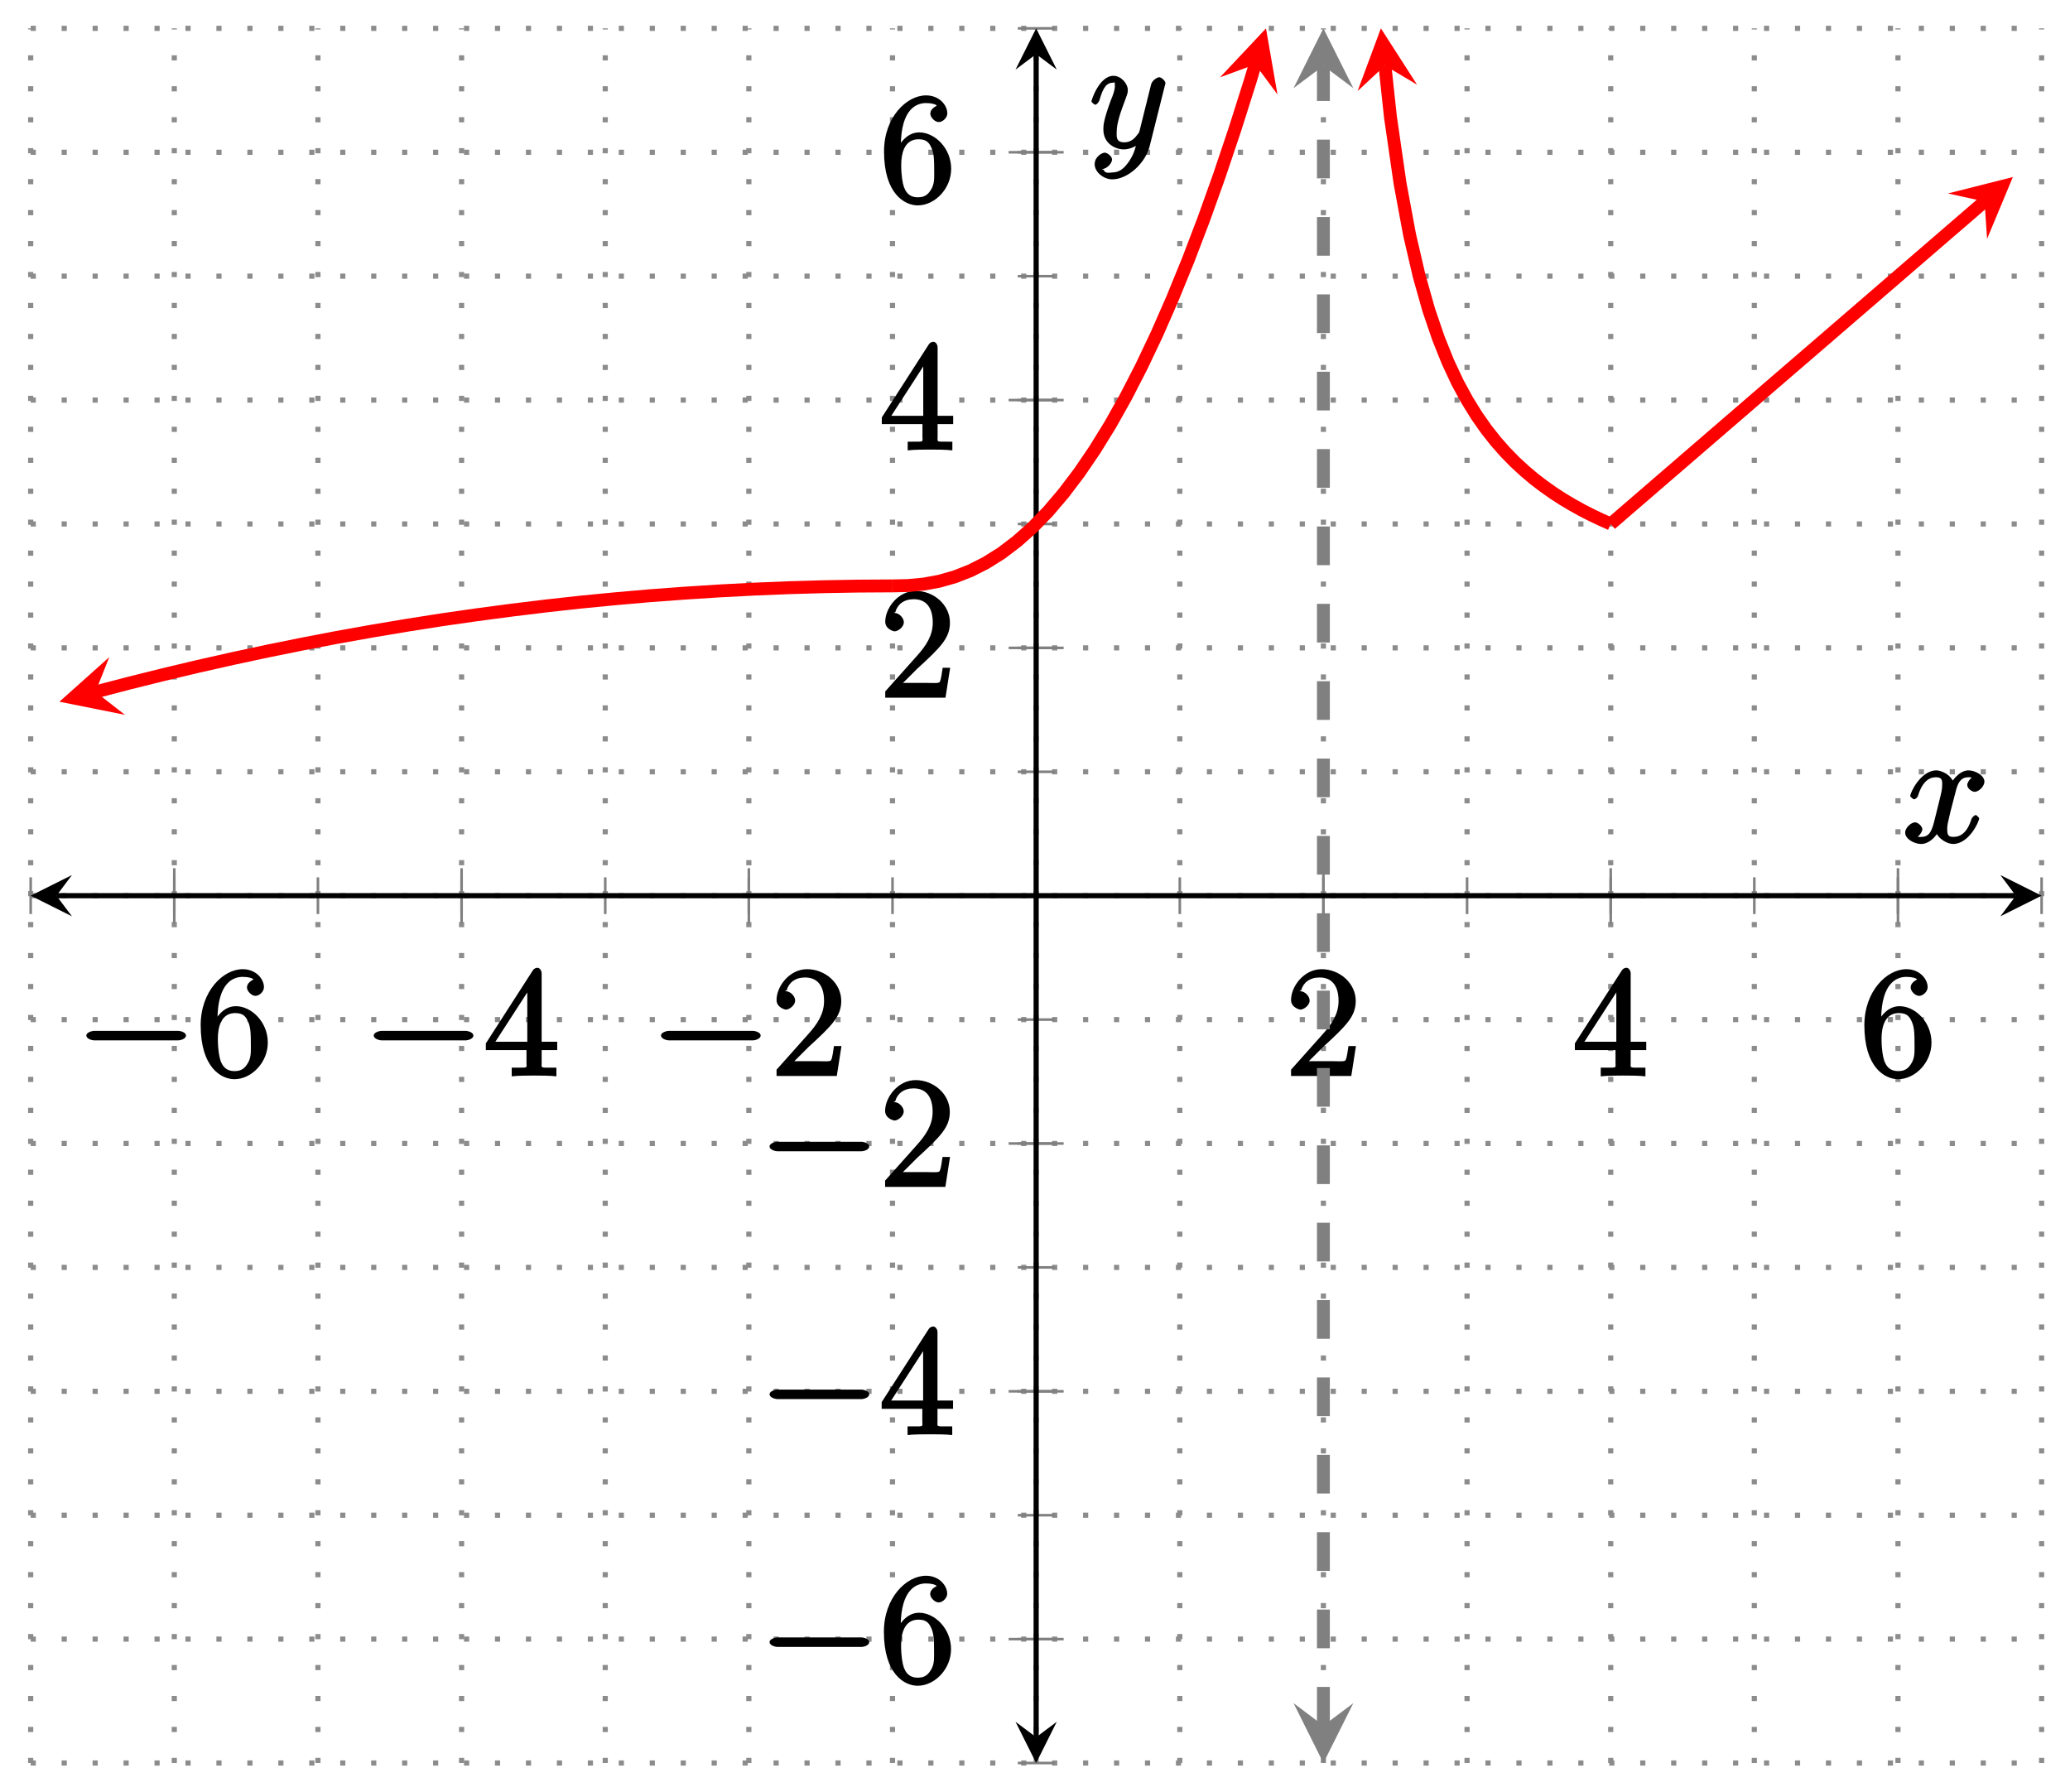
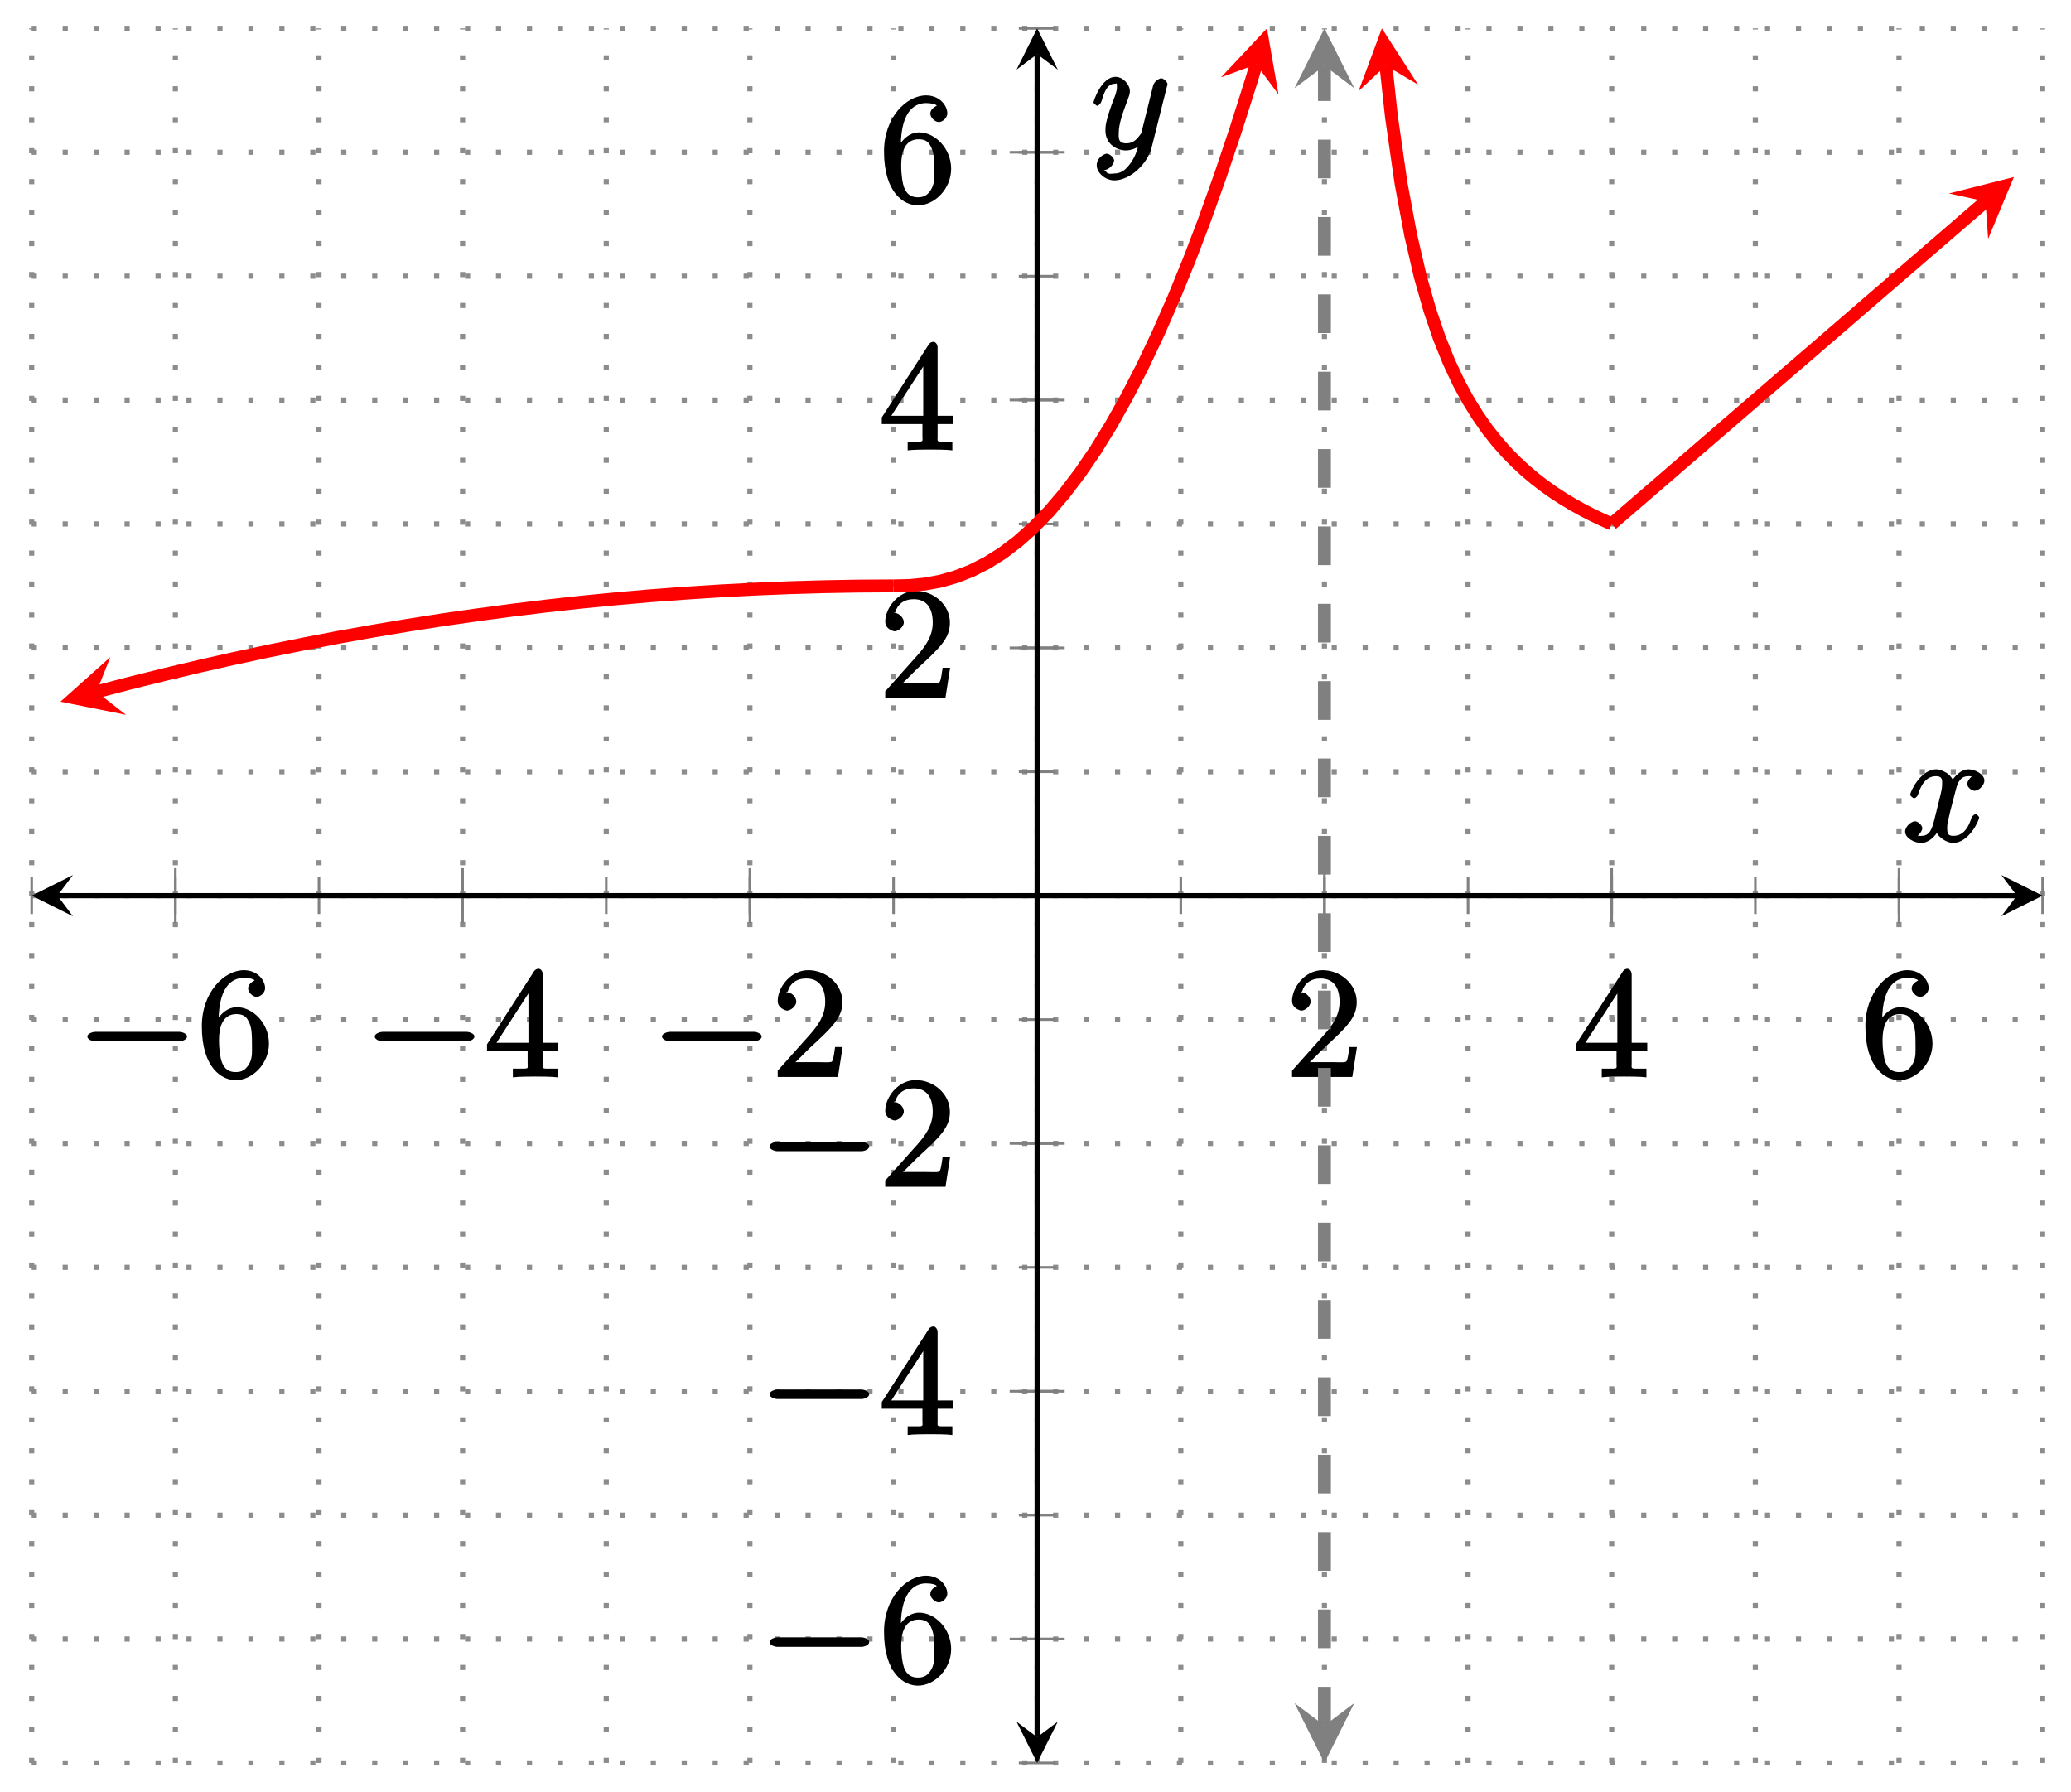
- <svg xmlns="http://www.w3.org/2000/svg" xmlns:xlink="http://www.w3.org/1999/xlink" width="159.97pt" height="138.42pt" viewBox="0 0 159.97 138.42" version="1.1">
+ <svg xmlns="http://www.w3.org/2000/svg" xmlns:xlink="http://www.w3.org/1999/xlink" width="160.05pt" height="138.42pt" viewBox="0 0 160.05 138.42" version="1.1">
  <defs>
    <g>
      <symbol overflow="visible" id="glyph0-0">
        <path style="stroke:none;" d="" />
      </symbol>
      <symbol overflow="visible" id="glyph0-1">
        <path style="stroke:none;" d="M 7.875 -2.75 C 8.078 -2.75 8.484 -2.875 8.484 -3.125 C 8.484 -3.359 8.078 -3.484 7.875 -3.484 L 1.406 -3.484 C 1.203 -3.484 0.781 -3.359 0.781 -3.125 C 0.781 -2.875 1.203 -2.75 1.406 -2.75 Z M 7.875 -2.75 " />
      </symbol>
      <symbol overflow="visible" id="glyph1-0">
        <path style="stroke:none;" d="" />
      </symbol>
      <symbol overflow="visible" id="glyph1-1">
        <path style="stroke:none;" d="M 1.625 -4.297 C 1.625 -7.328 2.938 -7.656 3.578 -7.656 C 4.016 -7.656 4.328 -7.562 4.391 -7.469 C 4.531 -7.469 3.906 -7.312 3.906 -6.828 C 3.906 -6.562 4.25 -6.188 4.562 -6.188 C 4.859 -6.188 5.219 -6.516 5.219 -6.859 C 5.219 -7.484 4.609 -8.25 3.578 -8.25 C 2.062 -8.25 0.328 -6.547 0.328 -3.922 C 0.328 -0.641 1.922 0.25 2.938 0.25 C 4.25 0.25 5.516 -1.031 5.516 -2.578 C 5.516 -4.172 4.25 -5.391 3.047 -5.391 C 1.984 -5.391 1.422 -4.312 1.297 -3.984 L 1.625 -3.984 Z M 2.938 -0.375 C 2.188 -0.375 1.984 -0.891 1.875 -1.141 C 1.766 -1.453 1.656 -2.031 1.656 -2.875 C 1.656 -3.812 1.922 -4.859 3 -4.859 C 3.656 -4.859 3.844 -4.547 4.016 -4.141 C 4.203 -3.703 4.203 -3.109 4.203 -2.594 C 4.203 -1.984 4.25 -1.547 4.031 -1.094 C 3.734 -0.531 3.422 -0.375 2.938 -0.375 Z M 2.938 -0.375 " />
      </symbol>
      <symbol overflow="visible" id="glyph1-2">
        <path style="stroke:none;" d="M 4.469 -7.922 C 4.469 -8.156 4.312 -8.359 4.141 -8.359 C 4.047 -8.359 3.891 -8.312 3.797 -8.172 L 0.156 -2.516 L 0.156 -2 L 3.297 -2 L 3.297 -1.047 C 3.297 -0.609 3.438 -0.641 2.562 -0.641 L 2.156 -0.641 L 2.156 0.031 C 2.609 -0.031 3.547 -0.031 3.891 -0.031 C 4.219 -0.031 5.172 -0.031 5.609 0.031 L 5.609 -0.641 L 5.219 -0.641 C 4.344 -0.641 4.469 -0.609 4.469 -1.047 L 4.469 -2 L 5.672 -2 L 5.672 -2.641 L 4.469 -2.641 Z M 3.359 -7 L 3.359 -2.641 L 0.891 -2.641 L 3.641 -6.891 Z M 3.359 -7 " />
      </symbol>
      <symbol overflow="visible" id="glyph1-3">
        <path style="stroke:none;" d="M 5.266 -2.312 L 4.859 -2.312 C 4.797 -1.953 4.75 -1.406 4.625 -1.203 C 4.547 -1.094 3.984 -1.141 3.625 -1.141 L 1.406 -1.141 L 1.516 -0.891 C 1.844 -1.156 2.562 -1.922 2.875 -2.219 C 4.703 -3.891 5.422 -4.609 5.422 -5.797 C 5.422 -7.172 4.172 -8.25 2.781 -8.25 C 1.406 -8.25 0.422 -6.906 0.422 -5.875 C 0.422 -5.266 1.109 -5.125 1.141 -5.125 C 1.406 -5.125 1.859 -5.453 1.859 -5.828 C 1.859 -6.172 1.484 -6.547 1.141 -6.547 C 1.047 -6.547 1.016 -6.547 1.203 -6.609 C 1.359 -7.203 1.859 -7.609 2.625 -7.609 C 3.641 -7.609 4.094 -6.891 4.094 -5.797 C 4.094 -4.781 3.562 -4 2.875 -3.234 L 0.422 -0.484 L 0.422 0 L 5.078 0 L 5.438 -2.312 Z M 5.266 -2.312 " />
      </symbol>
      <symbol overflow="visible" id="glyph2-0">
        <path style="stroke:none;" d="" />
      </symbol>
      <symbol overflow="visible" id="glyph2-1">
        <path style="stroke:none;" d="M 5.672 -5.172 C 5.281 -5.109 4.969 -4.656 4.969 -4.438 C 4.969 -4.141 5.359 -3.906 5.531 -3.906 C 5.891 -3.906 6.297 -4.359 6.297 -4.688 C 6.297 -5.188 5.562 -5.562 5.062 -5.562 C 4.344 -5.562 3.766 -4.703 3.656 -4.469 L 3.984 -4.469 C 3.703 -5.359 2.812 -5.562 2.594 -5.562 C 1.375 -5.562 0.562 -3.844 0.562 -3.578 C 0.562 -3.531 0.781 -3.328 0.859 -3.328 C 0.953 -3.328 1.094 -3.438 1.156 -3.578 C 1.562 -4.922 2.219 -5.031 2.562 -5.031 C 3.094 -5.031 3.031 -4.672 3.031 -4.391 C 3.031 -4.125 2.969 -3.844 2.828 -3.281 L 2.422 -1.641 C 2.234 -0.922 2.062 -0.422 1.422 -0.422 C 1.359 -0.422 1.172 -0.375 0.922 -0.531 L 0.812 -0.281 C 1.25 -0.359 1.5 -0.859 1.5 -1 C 1.5 -1.25 1.156 -1.547 0.938 -1.547 C 0.641 -1.547 0.172 -1.141 0.172 -0.75 C 0.172 -0.25 0.891 0.125 1.406 0.125 C 1.984 0.125 2.5 -0.375 2.75 -0.859 L 2.469 -0.969 C 2.672 -0.266 3.438 0.125 3.875 0.125 C 5.094 0.125 5.891 -1.594 5.891 -1.859 C 5.891 -1.906 5.688 -2.109 5.625 -2.109 C 5.516 -2.109 5.328 -1.906 5.297 -1.812 C 4.969 -0.75 4.453 -0.422 3.906 -0.422 C 3.484 -0.422 3.422 -0.578 3.422 -1.062 C 3.422 -1.328 3.469 -1.516 3.656 -2.312 L 4.078 -3.938 C 4.25 -4.656 4.5 -5.031 5.062 -5.031 C 5.078 -5.031 5.297 -5.062 5.547 -4.906 Z M 5.672 -5.172 " />
      </symbol>
      <symbol overflow="visible" id="glyph2-2">
        <path style="stroke:none;" d="M 3.031 1.094 C 2.703 1.547 2.359 1.906 1.766 1.906 C 1.625 1.906 1.203 2.031 1.109 1.703 C 0.906 1.641 0.969 1.641 0.984 1.641 C 1.344 1.641 1.75 1.188 1.75 0.906 C 1.75 0.641 1.359 0.375 1.188 0.375 C 0.984 0.375 0.406 0.688 0.406 1.266 C 0.406 1.875 1.094 2.438 1.766 2.438 C 2.969 2.438 4.328 1.188 4.656 -0.125 L 5.828 -4.797 C 5.844 -4.859 5.875 -4.922 5.875 -5 C 5.875 -5.172 5.562 -5.453 5.391 -5.453 C 5.281 -5.453 4.859 -5.25 4.766 -4.891 L 3.891 -1.375 C 3.828 -1.156 3.875 -1.25 3.781 -1.109 C 3.531 -0.781 3.266 -0.422 2.688 -0.422 C 2.016 -0.422 2.109 -0.922 2.109 -1.25 C 2.109 -1.922 2.438 -2.844 2.766 -3.703 C 2.891 -4.047 2.969 -4.219 2.969 -4.453 C 2.969 -4.953 2.453 -5.562 1.859 -5.562 C 0.766 -5.562 0.156 -3.688 0.156 -3.578 C 0.156 -3.531 0.375 -3.328 0.453 -3.328 C 0.562 -3.328 0.734 -3.531 0.781 -3.688 C 1.062 -4.703 1.359 -5.031 1.828 -5.031 C 1.938 -5.031 1.969 -5.172 1.969 -4.781 C 1.969 -4.469 1.844 -4.125 1.656 -3.672 C 1.078 -2.109 1.078 -1.703 1.078 -1.422 C 1.078 -0.281 2.062 0.125 2.656 0.125 C 3 0.125 3.531 -0.031 3.844 -0.344 L 3.688 -0.516 C 3.516 0.141 3.438 0.5 3.031 1.094 Z M 3.031 1.094 " />
      </symbol>
    </g>
    <clipPath id="clip1">
-       <path d="M 99 131 L 105 131 L 105 136.23 L 99 136.23 Z M 99 131 " />
+       <path d="M 100 131 L 105 131 L 105 136.23 L 100 136.23 Z M 100 131 " />
    </clipPath>
    <clipPath id="clip2">
-       <path d="M 99 2.191 L 105 2.191 L 105 7 L 99 7 Z M 99 2.191 " />
+       <path d="M 100 2.191 L 105 2.191 L 105 7 L 100 7 Z M 100 2.191 " />
    </clipPath>
    <clipPath id="clip3">
-       <path d="M 2.371 31 L 84 31 L 84 68 L 2.371 68 Z M 2.371 31 " />
+       <path d="M 2.449 31 L 84 31 L 84 68 L 2.449 68 Z M 2.449 31 " />
    </clipPath>
    <clipPath id="clip4">
      <path d="M 54 2.191 L 112 2.191 L 112 60 L 54 60 Z M 54 2.191 " />
    </clipPath>
    <clipPath id="clip5">
      <path d="M 94 2.191 L 99 2.191 L 99 8 L 94 8 Z M 94 2.191 " />
    </clipPath>
    <clipPath id="clip6">
-       <path d="M 92 2.191 L 139 2.191 L 139 55 L 92 55 Z M 92 2.191 " />
+       <path d="M 93 2.191 L 139 2.191 L 139 55 L 93 55 Z M 93 2.191 " />
    </clipPath>
    <clipPath id="clip7">
      <path d="M 104 2.191 L 110 2.191 L 110 8 L 104 8 Z M 104 2.191 " />
    </clipPath>
    <clipPath id="clip8">
-       <path d="M 110 2.191 L 157.777 2.191 L 157.777 55 L 110 55 Z M 110 2.191 " />
+       <path d="M 110 2.191 L 157.855 2.191 L 157.855 55 L 110 55 Z M 110 2.191 " />
    </clipPath>
  </defs>
  <g id="surface1">
-     <path style="fill:none;stroke-width:0.399;stroke-linecap:butt;stroke-linejoin:miter;stroke:rgb(54.999%,54.999%,54.999%);stroke-opacity:1;stroke-dasharray:0.399,1.993;stroke-miterlimit:10;" d="M 0.001 -0 L 0.001 134.039 M 11.099 -0 L 11.099 134.039 M 22.2 -0 L 22.2 134.039 M 33.302 -0 L 33.302 134.039 M 44.403 -0 L 44.403 134.039 M 55.501 -0 L 55.501 134.039 M 66.603 -0 L 66.603 134.039 M 77.704 -0 L 77.704 134.039 M 88.806 -0 L 88.806 134.039 M 99.903 -0 L 99.903 134.039 M 111.005 -0 L 111.005 134.039 M 122.107 -0 L 122.107 134.039 M 133.204 -0 L 133.204 134.039 M 144.306 -0 L 144.306 134.039 M 155.407 -0 L 155.407 134.039 " transform="matrix(1,0,0,-1,2.37,136.23)" />
-     <path style="fill:none;stroke-width:0.399;stroke-linecap:butt;stroke-linejoin:miter;stroke:rgb(54.999%,54.999%,54.999%);stroke-opacity:1;stroke-dasharray:0.399,1.993;stroke-miterlimit:10;" d="M 0.001 -0 L 155.407 -0 M 0.001 9.574 L 155.407 9.574 M 0.001 19.148 L 155.407 19.148 M 0.001 28.722 L 155.407 28.722 M 0.001 38.296 L 155.407 38.296 M 0.001 47.871 L 155.407 47.871 M 0.001 57.445 L 155.407 57.445 M 0.001 67.019 L 155.407 67.019 M 0.001 76.593 L 155.407 76.593 M 0.001 86.168 L 155.407 86.168 M 0.001 95.742 L 155.407 95.742 M 0.001 105.316 L 155.407 105.316 M 0.001 114.89 L 155.407 114.89 M 0.001 124.464 L 155.407 124.464 M 0.001 134.039 L 155.407 134.039 " transform="matrix(1,0,0,-1,2.37,136.23)" />
-     <path style="fill:none;stroke-width:0.199;stroke-linecap:butt;stroke-linejoin:miter;stroke:rgb(50%,50%,50%);stroke-opacity:1;stroke-miterlimit:10;" d="M 0.001 65.601 L 0.001 68.437 M 11.099 65.601 L 11.099 68.437 M 22.2 65.601 L 22.2 68.437 M 33.302 65.601 L 33.302 68.437 M 44.403 65.601 L 44.403 68.437 M 55.501 65.601 L 55.501 68.437 M 66.603 65.601 L 66.603 68.437 M 77.704 65.601 L 77.704 68.437 M 88.806 65.601 L 88.806 68.437 M 99.903 65.601 L 99.903 68.437 M 111.005 65.601 L 111.005 68.437 M 122.107 65.601 L 122.107 68.437 M 133.204 65.601 L 133.204 68.437 M 144.306 65.601 L 144.306 68.437 M 155.407 65.601 L 155.407 68.437 " transform="matrix(1,0,0,-1,2.37,136.23)" />
-     <path style="fill:none;stroke-width:0.199;stroke-linecap:butt;stroke-linejoin:miter;stroke:rgb(50%,50%,50%);stroke-opacity:1;stroke-miterlimit:10;" d="M 11.099 64.894 L 11.099 69.144 M 33.302 64.894 L 33.302 69.144 M 55.501 64.894 L 55.501 69.144 M 99.903 64.894 L 99.903 69.144 M 122.107 64.894 L 122.107 69.144 M 144.306 64.894 L 144.306 69.144 " transform="matrix(1,0,0,-1,2.37,136.23)" />
-     <path style="fill:none;stroke-width:0.199;stroke-linecap:butt;stroke-linejoin:miter;stroke:rgb(50%,50%,50%);stroke-opacity:1;stroke-miterlimit:10;" d="M 76.286 -0 L 79.122 -0 M 76.286 9.574 L 79.122 9.574 M 76.286 19.148 L 79.122 19.148 M 76.286 28.722 L 79.122 28.722 M 76.286 38.296 L 79.122 38.296 M 76.286 47.871 L 79.122 47.871 M 76.286 57.445 L 79.122 57.445 M 76.286 67.019 L 79.122 67.019 M 76.286 76.593 L 79.122 76.593 M 76.286 86.168 L 79.122 86.168 M 76.286 95.742 L 79.122 95.742 M 76.286 105.316 L 79.122 105.316 M 76.286 114.89 L 79.122 114.89 M 76.286 124.464 L 79.122 124.464 M 76.286 134.039 L 79.122 134.039 " transform="matrix(1,0,0,-1,2.37,136.23)" />
-     <path style="fill:none;stroke-width:0.199;stroke-linecap:butt;stroke-linejoin:miter;stroke:rgb(50%,50%,50%);stroke-opacity:1;stroke-miterlimit:10;" d="M 75.579 9.574 L 79.829 9.574 M 75.579 28.722 L 79.829 28.722 M 75.579 47.871 L 79.829 47.871 M 75.579 86.168 L 79.829 86.168 M 75.579 105.316 L 79.829 105.316 M 75.579 124.464 L 79.829 124.464 " transform="matrix(1,0,0,-1,2.37,136.23)" />
-     <path style="fill:none;stroke-width:0.399;stroke-linecap:butt;stroke-linejoin:miter;stroke:rgb(0%,0%,0%);stroke-opacity:1;stroke-miterlimit:10;" d="M 1.993 67.019 L 153.415 67.019 " transform="matrix(1,0,0,-1,2.37,136.23)" />
-     <path style=" stroke:none;fill-rule:nonzero;fill:rgb(0%,0%,0%);fill-opacity:1;" d="M 2.371 69.211 L 5.559 70.805 L 4.363 69.211 L 5.559 67.617 " />
-     <path style=" stroke:none;fill-rule:nonzero;fill:rgb(0%,0%,0%);fill-opacity:1;" d="M 157.777 69.211 L 154.59 67.617 L 155.785 69.211 L 154.59 70.805 " />
-     <path style="fill:none;stroke-width:0.399;stroke-linecap:butt;stroke-linejoin:miter;stroke:rgb(0%,0%,0%);stroke-opacity:1;stroke-miterlimit:10;" d="M 77.704 1.992 L 77.704 132.046 " transform="matrix(1,0,0,-1,2.37,136.23)" />
-     <path style=" stroke:none;fill-rule:nonzero;fill:rgb(0%,0%,0%);fill-opacity:1;" d="M 80.074 136.23 L 81.668 133.043 L 80.074 134.238 L 78.48 133.043 " />
-     <path style=" stroke:none;fill-rule:nonzero;fill:rgb(0%,0%,0%);fill-opacity:1;" d="M 80.074 2.191 L 78.48 5.379 L 80.074 4.184 L 81.668 5.379 " />
+     <path style="fill:none;stroke-width:0.399;stroke-linecap:butt;stroke-linejoin:miter;stroke:rgb(54.999%,54.999%,54.999%);stroke-opacity:1;stroke-dasharray:0.399,1.993;stroke-miterlimit:10;" d="M -0.001 -0 L -0.001 134.039 M 11.101 -0 L 11.101 134.039 M 22.202 -0 L 22.202 134.039 M 33.3 -0 L 33.3 134.039 M 44.402 -0 L 44.402 134.039 M 55.503 -0 L 55.503 134.039 M 66.605 -0 L 66.605 134.039 M 77.702 -0 L 77.702 134.039 M 88.804 -0 L 88.804 134.039 M 99.905 -0 L 99.905 134.039 M 111.003 -0 L 111.003 134.039 M 122.105 -0 L 122.105 134.039 M 133.206 -0 L 133.206 134.039 M 144.308 -0 L 144.308 134.039 M 155.405 -0 L 155.405 134.039 " transform="matrix(1,0,0,-1,2.45,136.23)" />
+     <path style="fill:none;stroke-width:0.399;stroke-linecap:butt;stroke-linejoin:miter;stroke:rgb(54.999%,54.999%,54.999%);stroke-opacity:1;stroke-dasharray:0.399,1.993;stroke-miterlimit:10;" d="M -0.001 -0 L 155.405 -0 M -0.001 9.574 L 155.405 9.574 M -0.001 19.148 L 155.405 19.148 M -0.001 28.722 L 155.405 28.722 M -0.001 38.296 L 155.405 38.296 M -0.001 47.871 L 155.405 47.871 M -0.001 57.445 L 155.405 57.445 M -0.001 67.019 L 155.405 67.019 M -0.001 76.593 L 155.405 76.593 M -0.001 86.168 L 155.405 86.168 M -0.001 95.742 L 155.405 95.742 M -0.001 105.316 L 155.405 105.316 M -0.001 114.89 L 155.405 114.89 M -0.001 124.464 L 155.405 124.464 M -0.001 134.039 L 155.405 134.039 " transform="matrix(1,0,0,-1,2.45,136.23)" />
+     <path style="fill:none;stroke-width:0.199;stroke-linecap:butt;stroke-linejoin:miter;stroke:rgb(50%,50%,50%);stroke-opacity:1;stroke-miterlimit:10;" d="M -0.001 65.601 L -0.001 68.437 M 11.101 65.601 L 11.101 68.437 M 22.202 65.601 L 22.202 68.437 M 33.3 65.601 L 33.3 68.437 M 44.402 65.601 L 44.402 68.437 M 55.503 65.601 L 55.503 68.437 M 66.605 65.601 L 66.605 68.437 M 77.702 65.601 L 77.702 68.437 M 88.804 65.601 L 88.804 68.437 M 99.905 65.601 L 99.905 68.437 M 111.003 65.601 L 111.003 68.437 M 122.105 65.601 L 122.105 68.437 M 133.206 65.601 L 133.206 68.437 M 144.308 65.601 L 144.308 68.437 M 155.405 65.601 L 155.405 68.437 " transform="matrix(1,0,0,-1,2.45,136.23)" />
+     <path style="fill:none;stroke-width:0.199;stroke-linecap:butt;stroke-linejoin:miter;stroke:rgb(50%,50%,50%);stroke-opacity:1;stroke-miterlimit:10;" d="M 11.101 64.894 L 11.101 69.144 M 33.3 64.894 L 33.3 69.144 M 55.503 64.894 L 55.503 69.144 M 99.905 64.894 L 99.905 69.144 M 122.105 64.894 L 122.105 69.144 M 144.308 64.894 L 144.308 69.144 " transform="matrix(1,0,0,-1,2.45,136.23)" />
+     <path style="fill:none;stroke-width:0.199;stroke-linecap:butt;stroke-linejoin:miter;stroke:rgb(50%,50%,50%);stroke-opacity:1;stroke-miterlimit:10;" d="M 76.284 -0 L 79.12 -0 M 76.284 9.574 L 79.12 9.574 M 76.284 19.148 L 79.12 19.148 M 76.284 28.722 L 79.12 28.722 M 76.284 38.296 L 79.12 38.296 M 76.284 47.871 L 79.12 47.871 M 76.284 57.445 L 79.12 57.445 M 76.284 67.019 L 79.12 67.019 M 76.284 76.593 L 79.12 76.593 M 76.284 86.168 L 79.12 86.168 M 76.284 95.742 L 79.12 95.742 M 76.284 105.316 L 79.12 105.316 M 76.284 114.89 L 79.12 114.89 M 76.284 124.464 L 79.12 124.464 M 76.284 134.039 L 79.12 134.039 " transform="matrix(1,0,0,-1,2.45,136.23)" />
+     <path style="fill:none;stroke-width:0.199;stroke-linecap:butt;stroke-linejoin:miter;stroke:rgb(50%,50%,50%);stroke-opacity:1;stroke-miterlimit:10;" d="M 75.577 9.574 L 79.831 9.574 M 75.577 28.722 L 79.831 28.722 M 75.577 47.871 L 79.831 47.871 M 75.577 86.168 L 79.831 86.168 M 75.577 105.316 L 79.831 105.316 M 75.577 124.464 L 79.831 124.464 " transform="matrix(1,0,0,-1,2.45,136.23)" />
+     <path style="fill:none;stroke-width:0.399;stroke-linecap:butt;stroke-linejoin:miter;stroke:rgb(0%,0%,0%);stroke-opacity:1;stroke-miterlimit:10;" d="M 1.991 67.019 L 153.413 67.019 " transform="matrix(1,0,0,-1,2.45,136.23)" />
+     <path style=" stroke:none;fill-rule:nonzero;fill:rgb(0%,0%,0%);fill-opacity:1;" d="M 2.449 69.211 L 5.637 70.805 L 4.441 69.211 L 5.637 67.617 " />
+     <path style=" stroke:none;fill-rule:nonzero;fill:rgb(0%,0%,0%);fill-opacity:1;" d="M 157.855 69.211 L 154.668 67.617 L 155.863 69.211 L 154.668 70.805 " />
+     <path style="fill:none;stroke-width:0.399;stroke-linecap:butt;stroke-linejoin:miter;stroke:rgb(0%,0%,0%);stroke-opacity:1;stroke-miterlimit:10;" d="M 77.702 1.992 L 77.702 132.046 " transform="matrix(1,0,0,-1,2.45,136.23)" />
+     <path style=" stroke:none;fill-rule:nonzero;fill:rgb(0%,0%,0%);fill-opacity:1;" d="M 80.152 136.23 L 81.746 133.043 L 80.152 134.238 L 78.559 133.043 " />
+     <path style=" stroke:none;fill-rule:nonzero;fill:rgb(0%,0%,0%);fill-opacity:1;" d="M 80.152 2.191 L 78.559 5.379 L 80.152 4.184 L 81.746 5.379 " />
    <g style="fill:rgb(0%,0%,0%);fill-opacity:1;">
-       <use xlink:href="#glyph0-1" x="5.89" y="83.14" />
+       <use xlink:href="#glyph0-1" x="5.97" y="83.22" />
    </g>
    <g style="fill:rgb(0%,0%,0%);fill-opacity:1;">
-       <use xlink:href="#glyph1-1" x="15.18" y="83.14" />
+       <use xlink:href="#glyph1-1" x="15.27" y="83.22" />
    </g>
    <g style="fill:rgb(0%,0%,0%);fill-opacity:1;">
-       <use xlink:href="#glyph0-1" x="28.1" y="83.14" />
+       <use xlink:href="#glyph0-1" x="28.18" y="83.22" />
    </g>
    <g style="fill:rgb(0%,0%,0%);fill-opacity:1;">
-       <use xlink:href="#glyph1-2" x="37.39" y="83.14" />
+       <use xlink:href="#glyph1-2" x="37.48" y="83.22" />
    </g>
    <g style="fill:rgb(0%,0%,0%);fill-opacity:1;">
-       <use xlink:href="#glyph0-1" x="50.3" y="83.14" />
+       <use xlink:href="#glyph0-1" x="50.38" y="83.22" />
    </g>
    <g style="fill:rgb(0%,0%,0%);fill-opacity:1;">
-       <use xlink:href="#glyph1-3" x="59.59" y="83.14" />
+       <use xlink:href="#glyph1-3" x="59.68" y="83.22" />
    </g>
    <g style="fill:rgb(0%,0%,0%);fill-opacity:1;">
-       <use xlink:href="#glyph1-3" x="99.35" y="83.14" />
+       <use xlink:href="#glyph1-3" x="99.43" y="83.22" />
    </g>
    <g style="fill:rgb(0%,0%,0%);fill-opacity:1;">
-       <use xlink:href="#glyph1-2" x="121.55" y="83.14" />
+       <use xlink:href="#glyph1-2" x="121.63" y="83.22" />
    </g>
    <g style="fill:rgb(0%,0%,0%);fill-opacity:1;">
-       <use xlink:href="#glyph1-1" x="143.75" y="83.14" />
+       <use xlink:href="#glyph1-1" x="143.83" y="83.22" />
    </g>
    <g style="fill:rgb(0%,0%,0%);fill-opacity:1;">
      <use xlink:href="#glyph0-1" x="58.69" y="130.01" />
    </g>
    <g style="fill:rgb(0%,0%,0%);fill-opacity:1;">
-       <use xlink:href="#glyph1-1" x="67.98" y="130.01" />
+       <use xlink:href="#glyph1-1" x="67.99" y="130.01" />
    </g>
    <g style="fill:rgb(0%,0%,0%);fill-opacity:1;">
      <use xlink:href="#glyph0-1" x="58.69" y="110.86" />
    </g>
    <g style="fill:rgb(0%,0%,0%);fill-opacity:1;">
-       <use xlink:href="#glyph1-2" x="67.98" y="110.86" />
+       <use xlink:href="#glyph1-2" x="67.99" y="110.86" />
    </g>
    <g style="fill:rgb(0%,0%,0%);fill-opacity:1;">
      <use xlink:href="#glyph0-1" x="58.69" y="91.71" />
    </g>
    <g style="fill:rgb(0%,0%,0%);fill-opacity:1;">
-       <use xlink:href="#glyph1-3" x="67.98" y="91.71" />
+       <use xlink:href="#glyph1-3" x="67.99" y="91.71" />
    </g>
    <g style="fill:rgb(0%,0%,0%);fill-opacity:1;">
      <use xlink:href="#glyph1-3" x="67.99" y="53.91" />
    </g>
    <g style="fill:rgb(0%,0%,0%);fill-opacity:1;">
      <use xlink:href="#glyph1-2" x="67.99" y="34.77" />
    </g>
    <g style="fill:rgb(0%,0%,0%);fill-opacity:1;">
      <use xlink:href="#glyph1-1" x="67.99" y="15.62" />
    </g>
-     <path style="fill:none;stroke-width:0.996;stroke-linecap:butt;stroke-linejoin:miter;stroke:rgb(50%,50%,50%);stroke-opacity:1;stroke-dasharray:2.989,2.989;stroke-miterlimit:10;" d="M 99.903 2.89 L 99.903 131.148 " transform="matrix(1,0,0,-1,2.37,136.23)" />
+     <path style="fill:none;stroke-width:0.996;stroke-linecap:butt;stroke-linejoin:miter;stroke:rgb(50%,50%,50%);stroke-opacity:1;stroke-dasharray:2.989,2.989;stroke-miterlimit:10;" d="M 99.905 2.89 L 99.905 131.148 " transform="matrix(1,0,0,-1,2.45,136.23)" />
    <g clip-path="url(#clip1)" clip-rule="nonzero">
-       <path style=" stroke:none;fill-rule:nonzero;fill:rgb(50%,50%,50%);fill-opacity:1;" d="M 102.273 136.23 L 104.586 131.605 L 102.273 133.34 L 99.965 131.605 " />
+       <path style=" stroke:none;fill-rule:nonzero;fill:rgb(50%,50%,50%);fill-opacity:1;" d="M 102.355 136.23 L 104.664 131.605 L 102.355 133.34 L 100.043 131.605 " />
    </g>
    <g clip-path="url(#clip2)" clip-rule="nonzero">
-       <path style=" stroke:none;fill-rule:nonzero;fill:rgb(50%,50%,50%);fill-opacity:1;" d="M 102.273 2.191 L 99.965 6.812 L 102.273 5.082 L 104.586 6.812 " />
+       <path style=" stroke:none;fill-rule:nonzero;fill:rgb(50%,50%,50%);fill-opacity:1;" d="M 102.355 2.191 L 100.043 6.812 L 102.355 5.082 L 104.664 6.812 " />
    </g>
    <g clip-path="url(#clip3)" clip-rule="nonzero">
-       <path style="fill:none;stroke-width:0.996;stroke-linecap:butt;stroke-linejoin:miter;stroke:rgb(100%,0%,0%);stroke-opacity:1;stroke-miterlimit:10;" d="M 5.009 82.769 L 4.903 82.738 L 7.587 83.437 L 10.267 84.105 L 12.95 84.742 L 15.634 85.347 L 18.317 85.921 L 20.997 86.464 L 23.681 86.98 L 26.364 87.46 L 29.048 87.91 L 31.728 88.332 L 34.411 88.718 L 37.095 89.074 L 39.778 89.402 L 42.458 89.699 L 45.142 89.96 L 47.825 90.195 L 50.509 90.394 L 53.189 90.566 L 55.872 90.707 L 58.556 90.816 L 61.239 90.894 L 63.919 90.941 L 66.603 90.957 " transform="matrix(1,0,0,-1,2.37,136.23)" />
+       <path style="fill:none;stroke-width:0.996;stroke-linecap:butt;stroke-linejoin:miter;stroke:rgb(100%,0%,0%);stroke-opacity:1;stroke-miterlimit:10;" d="M 5.011 82.769 L 4.902 82.738 L 7.585 83.437 L 10.269 84.105 L 12.952 84.742 L 15.632 85.347 L 18.316 85.921 L 20.999 86.464 L 23.683 86.98 L 26.363 87.46 L 29.046 87.91 L 31.73 88.332 L 34.413 88.718 L 37.093 89.074 L 39.777 89.402 L 42.46 89.699 L 45.144 89.96 L 47.823 90.195 L 50.507 90.394 L 53.191 90.566 L 55.874 90.707 L 58.554 90.816 L 61.237 90.894 L 63.921 90.941 L 66.601 90.957 " transform="matrix(1,0,0,-1,2.45,136.23)" />
    </g>
-     <path style=" stroke:none;fill-rule:nonzero;fill:rgb(100%,0%,0%);fill-opacity:1;" d="M 4.59 54.223 L 9.66 55.238 L 7.379 53.461 L 8.445 50.777 " />
+     <path style=" stroke:none;fill-rule:nonzero;fill:rgb(100%,0%,0%);fill-opacity:1;" d="M 4.672 54.223 L 9.738 55.238 L 7.461 53.461 L 8.527 50.777 " />
    <g clip-path="url(#clip4)" clip-rule="nonzero">
-       <path style="fill:none;stroke-width:0.996;stroke-linecap:butt;stroke-linejoin:miter;stroke:rgb(100%,0%,0%);stroke-opacity:1;stroke-miterlimit:10;" d="M 66.603 90.957 L 67.806 90.984 L 69.009 91.097 L 70.212 91.316 L 71.411 91.656 L 72.614 92.125 L 73.817 92.734 L 75.021 93.488 L 76.224 94.402 L 77.427 95.472 L 78.63 96.71 L 79.829 98.121 L 81.032 99.707 L 82.235 101.472 L 83.439 103.425 L 84.642 105.57 L 85.845 107.91 L 87.048 110.445 L 88.247 113.183 L 89.45 116.128 L 90.653 119.281 L 91.857 122.644 L 93.06 126.222 L 94.263 130.019 L 94.634 131.257 " transform="matrix(1,0,0,-1,2.37,136.23)" />
+       <path style="fill:none;stroke-width:0.996;stroke-linecap:butt;stroke-linejoin:miter;stroke:rgb(100%,0%,0%);stroke-opacity:1;stroke-miterlimit:10;" d="M 66.605 90.957 L 67.804 90.984 L 69.007 91.097 L 70.21 91.316 L 71.413 91.656 L 72.616 92.125 L 73.82 92.734 L 75.023 93.488 L 76.222 94.402 L 77.425 95.472 L 78.628 96.71 L 79.831 98.121 L 81.034 99.707 L 82.237 101.472 L 83.437 103.425 L 84.64 105.57 L 85.843 107.91 L 87.046 110.445 L 88.249 113.183 L 89.452 116.128 L 90.655 119.281 L 91.855 122.644 L 93.058 126.222 L 94.261 130.019 L 94.632 131.257 " transform="matrix(1,0,0,-1,2.45,136.23)" />
    </g>
    <g clip-path="url(#clip5)" clip-rule="nonzero">
-       <path style=" stroke:none;fill-rule:nonzero;fill:rgb(100%,0%,0%);fill-opacity:1;" d="M 97.836 2.195 L 94.285 5.973 L 97.004 4.973 L 98.723 7.301 " />
+       <path style=" stroke:none;fill-rule:nonzero;fill:rgb(100%,0%,0%);fill-opacity:1;" d="M 97.914 2.195 L 94.363 5.973 L 97.082 4.973 L 98.805 7.301 " />
    </g>
    <g clip-path="url(#clip6)" clip-rule="nonzero">
-       <path style="fill:none;stroke-width:0.996;stroke-linecap:butt;stroke-linejoin:miter;stroke:rgb(100%,0%,0%);stroke-opacity:1;stroke-miterlimit:10;" d="M 104.657 131.164 L 105.083 127.199 L 105.825 122.07 L 106.564 118.082 L 107.306 114.89 L 108.044 112.277 L 108.786 110.105 L 109.525 108.261 L 110.263 106.683 L 111.005 105.316 L 111.743 104.121 L 112.485 103.062 L 113.224 102.125 L 113.966 101.285 L 114.704 100.531 L 115.446 99.847 L 116.185 99.222 L 116.927 98.656 L 117.665 98.136 L 118.403 97.656 L 119.146 97.214 L 119.884 96.804 L 120.626 96.425 L 121.364 96.074 L 122.107 95.742 " transform="matrix(1,0,0,-1,2.37,136.23)" />
+       <path style="fill:none;stroke-width:0.996;stroke-linecap:butt;stroke-linejoin:miter;stroke:rgb(100%,0%,0%);stroke-opacity:1;stroke-miterlimit:10;" d="M 104.655 131.164 L 105.085 127.199 L 105.823 122.07 L 106.566 118.082 L 107.304 114.89 L 108.046 112.277 L 108.784 110.105 L 109.527 108.261 L 110.265 106.683 L 111.003 105.316 L 111.745 104.121 L 112.484 103.062 L 113.226 102.125 L 113.964 101.285 L 114.706 100.531 L 115.445 99.847 L 116.187 99.222 L 116.925 98.656 L 117.663 98.136 L 118.405 97.656 L 119.144 97.214 L 119.886 96.804 L 120.624 96.425 L 121.366 96.074 L 122.105 95.742 " transform="matrix(1,0,0,-1,2.45,136.23)" />
    </g>
    <g clip-path="url(#clip7)" clip-rule="nonzero">
-       <path style=" stroke:none;fill-rule:nonzero;fill:rgb(100%,0%,0%);fill-opacity:1;" d="M 106.715 2.191 L 104.914 7.039 L 107.027 5.066 L 109.512 6.543 " />
+       <path style=" stroke:none;fill-rule:nonzero;fill:rgb(100%,0%,0%);fill-opacity:1;" d="M 106.793 2.191 L 104.992 7.039 L 107.105 5.066 L 109.594 6.543 " />
    </g>
    <g clip-path="url(#clip8)" clip-rule="nonzero">
-       <path style="fill:none;stroke-width:0.996;stroke-linecap:butt;stroke-linejoin:miter;stroke:rgb(100%,0%,0%);stroke-opacity:1;stroke-miterlimit:10;" d="M 122.107 95.742 L 123.4 96.859 L 124.696 97.976 L 125.989 99.093 L 127.286 100.21 L 128.579 101.328 L 129.876 102.445 L 131.169 103.562 L 132.466 104.679 L 133.759 105.796 L 136.353 108.031 L 137.646 109.144 L 138.942 110.261 L 140.235 111.378 L 141.532 112.496 L 142.825 113.613 L 144.122 114.73 L 145.415 115.847 L 146.712 116.964 L 148.005 118.082 L 149.302 119.199 L 150.595 120.316 L 151.892 121.433 L 150.997 120.66 " transform="matrix(1,0,0,-1,2.37,136.23)" />
+       <path style="fill:none;stroke-width:0.996;stroke-linecap:butt;stroke-linejoin:miter;stroke:rgb(100%,0%,0%);stroke-opacity:1;stroke-miterlimit:10;" d="M 122.105 95.742 L 123.402 96.859 L 124.695 97.976 L 125.991 99.093 L 127.284 100.21 L 128.581 101.328 L 129.874 102.445 L 131.171 103.562 L 132.464 104.679 L 133.761 105.796 L 135.054 106.914 L 136.351 108.031 L 137.648 109.144 L 138.941 110.261 L 140.238 111.378 L 141.53 112.496 L 142.827 113.613 L 144.12 114.73 L 145.417 115.847 L 146.71 116.964 L 148.007 118.082 L 149.3 119.199 L 150.597 120.316 L 151.89 121.433 L 150.995 120.66 " transform="matrix(1,0,0,-1,2.45,136.23)" />
    </g>
-     <path style=" stroke:none;fill-rule:nonzero;fill:rgb(100%,0%,0%);fill-opacity:1;" d="M 155.555 13.68 L 150.539 14.949 L 153.367 15.57 L 153.562 18.457 " />
+     <path style=" stroke:none;fill-rule:nonzero;fill:rgb(100%,0%,0%);fill-opacity:1;" d="M 155.637 13.68 L 150.621 14.949 L 153.445 15.57 L 153.645 18.457 " />
    <g style="fill:rgb(0%,0%,0%);fill-opacity:1;">
-       <use xlink:href="#glyph2-1" x="147.06" y="65.09" />
+       <use xlink:href="#glyph2-1" x="147.06" y="65.01" />
    </g>
    <g style="fill:rgb(0%,0%,0%);fill-opacity:1;">
-       <use xlink:href="#glyph2-2" x="84.19" y="11.42" />
+       <use xlink:href="#glyph2-2" x="84.35" y="11.5" />
    </g>
  </g>
</svg>
